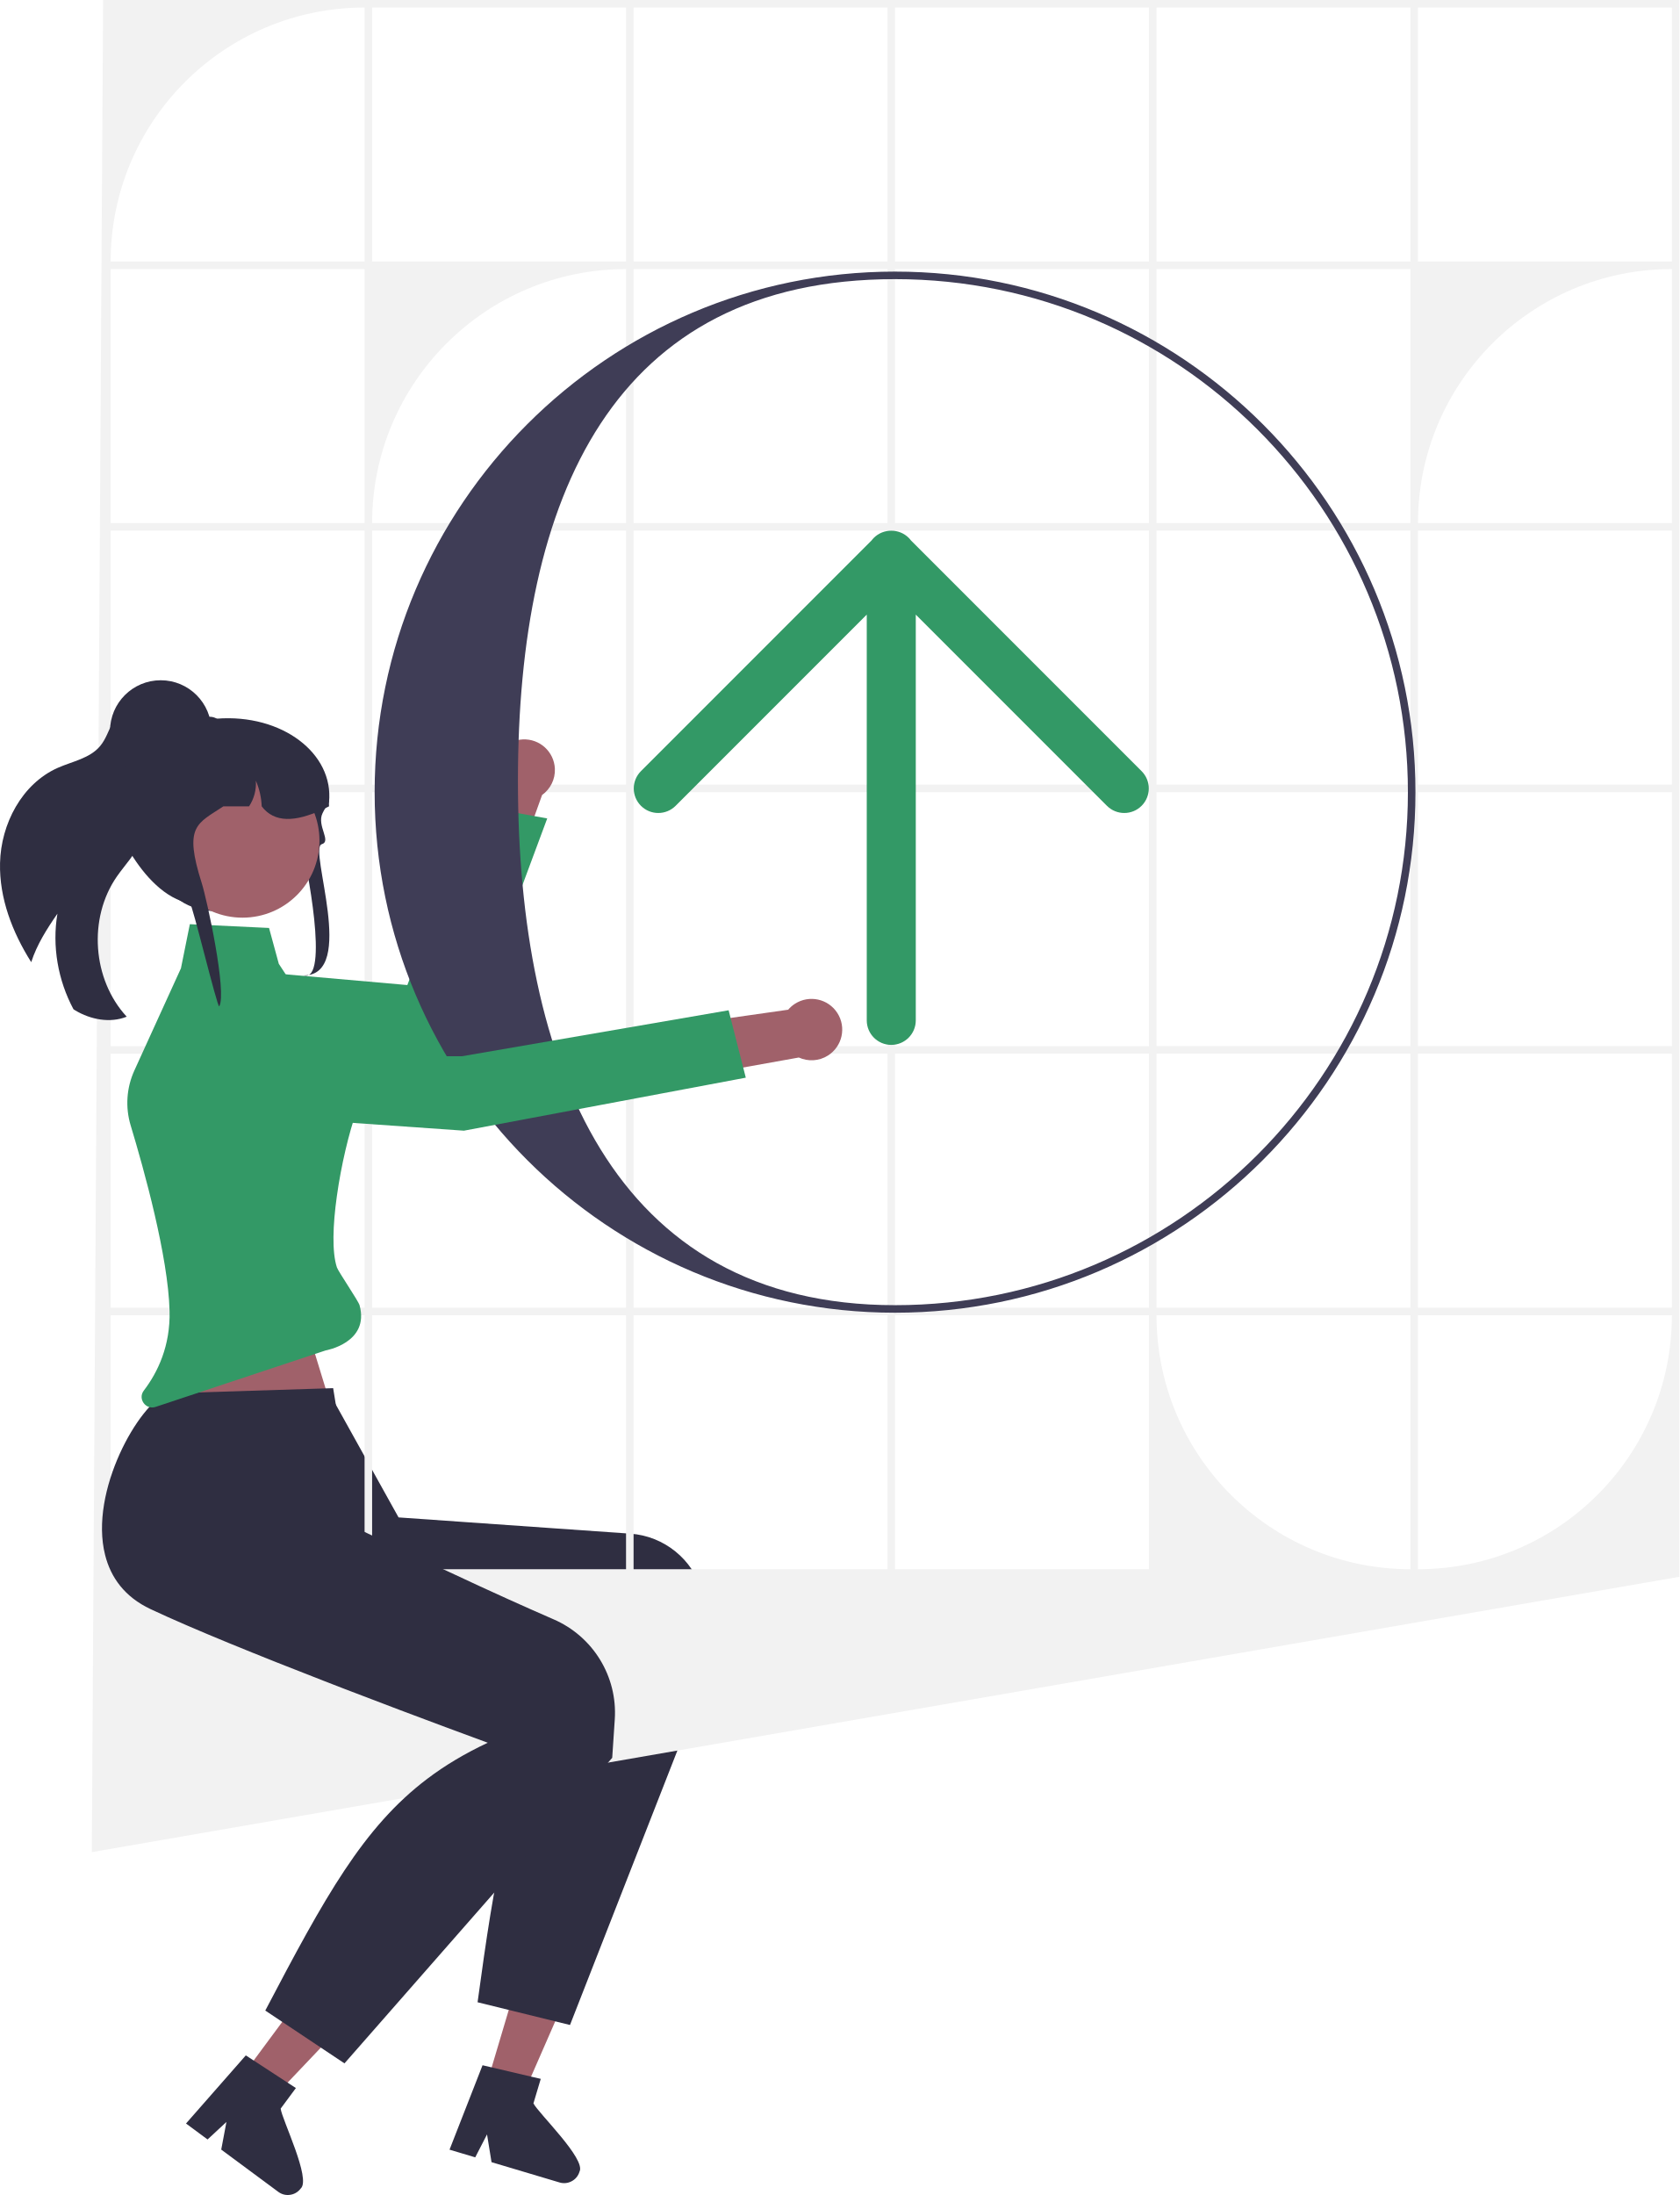
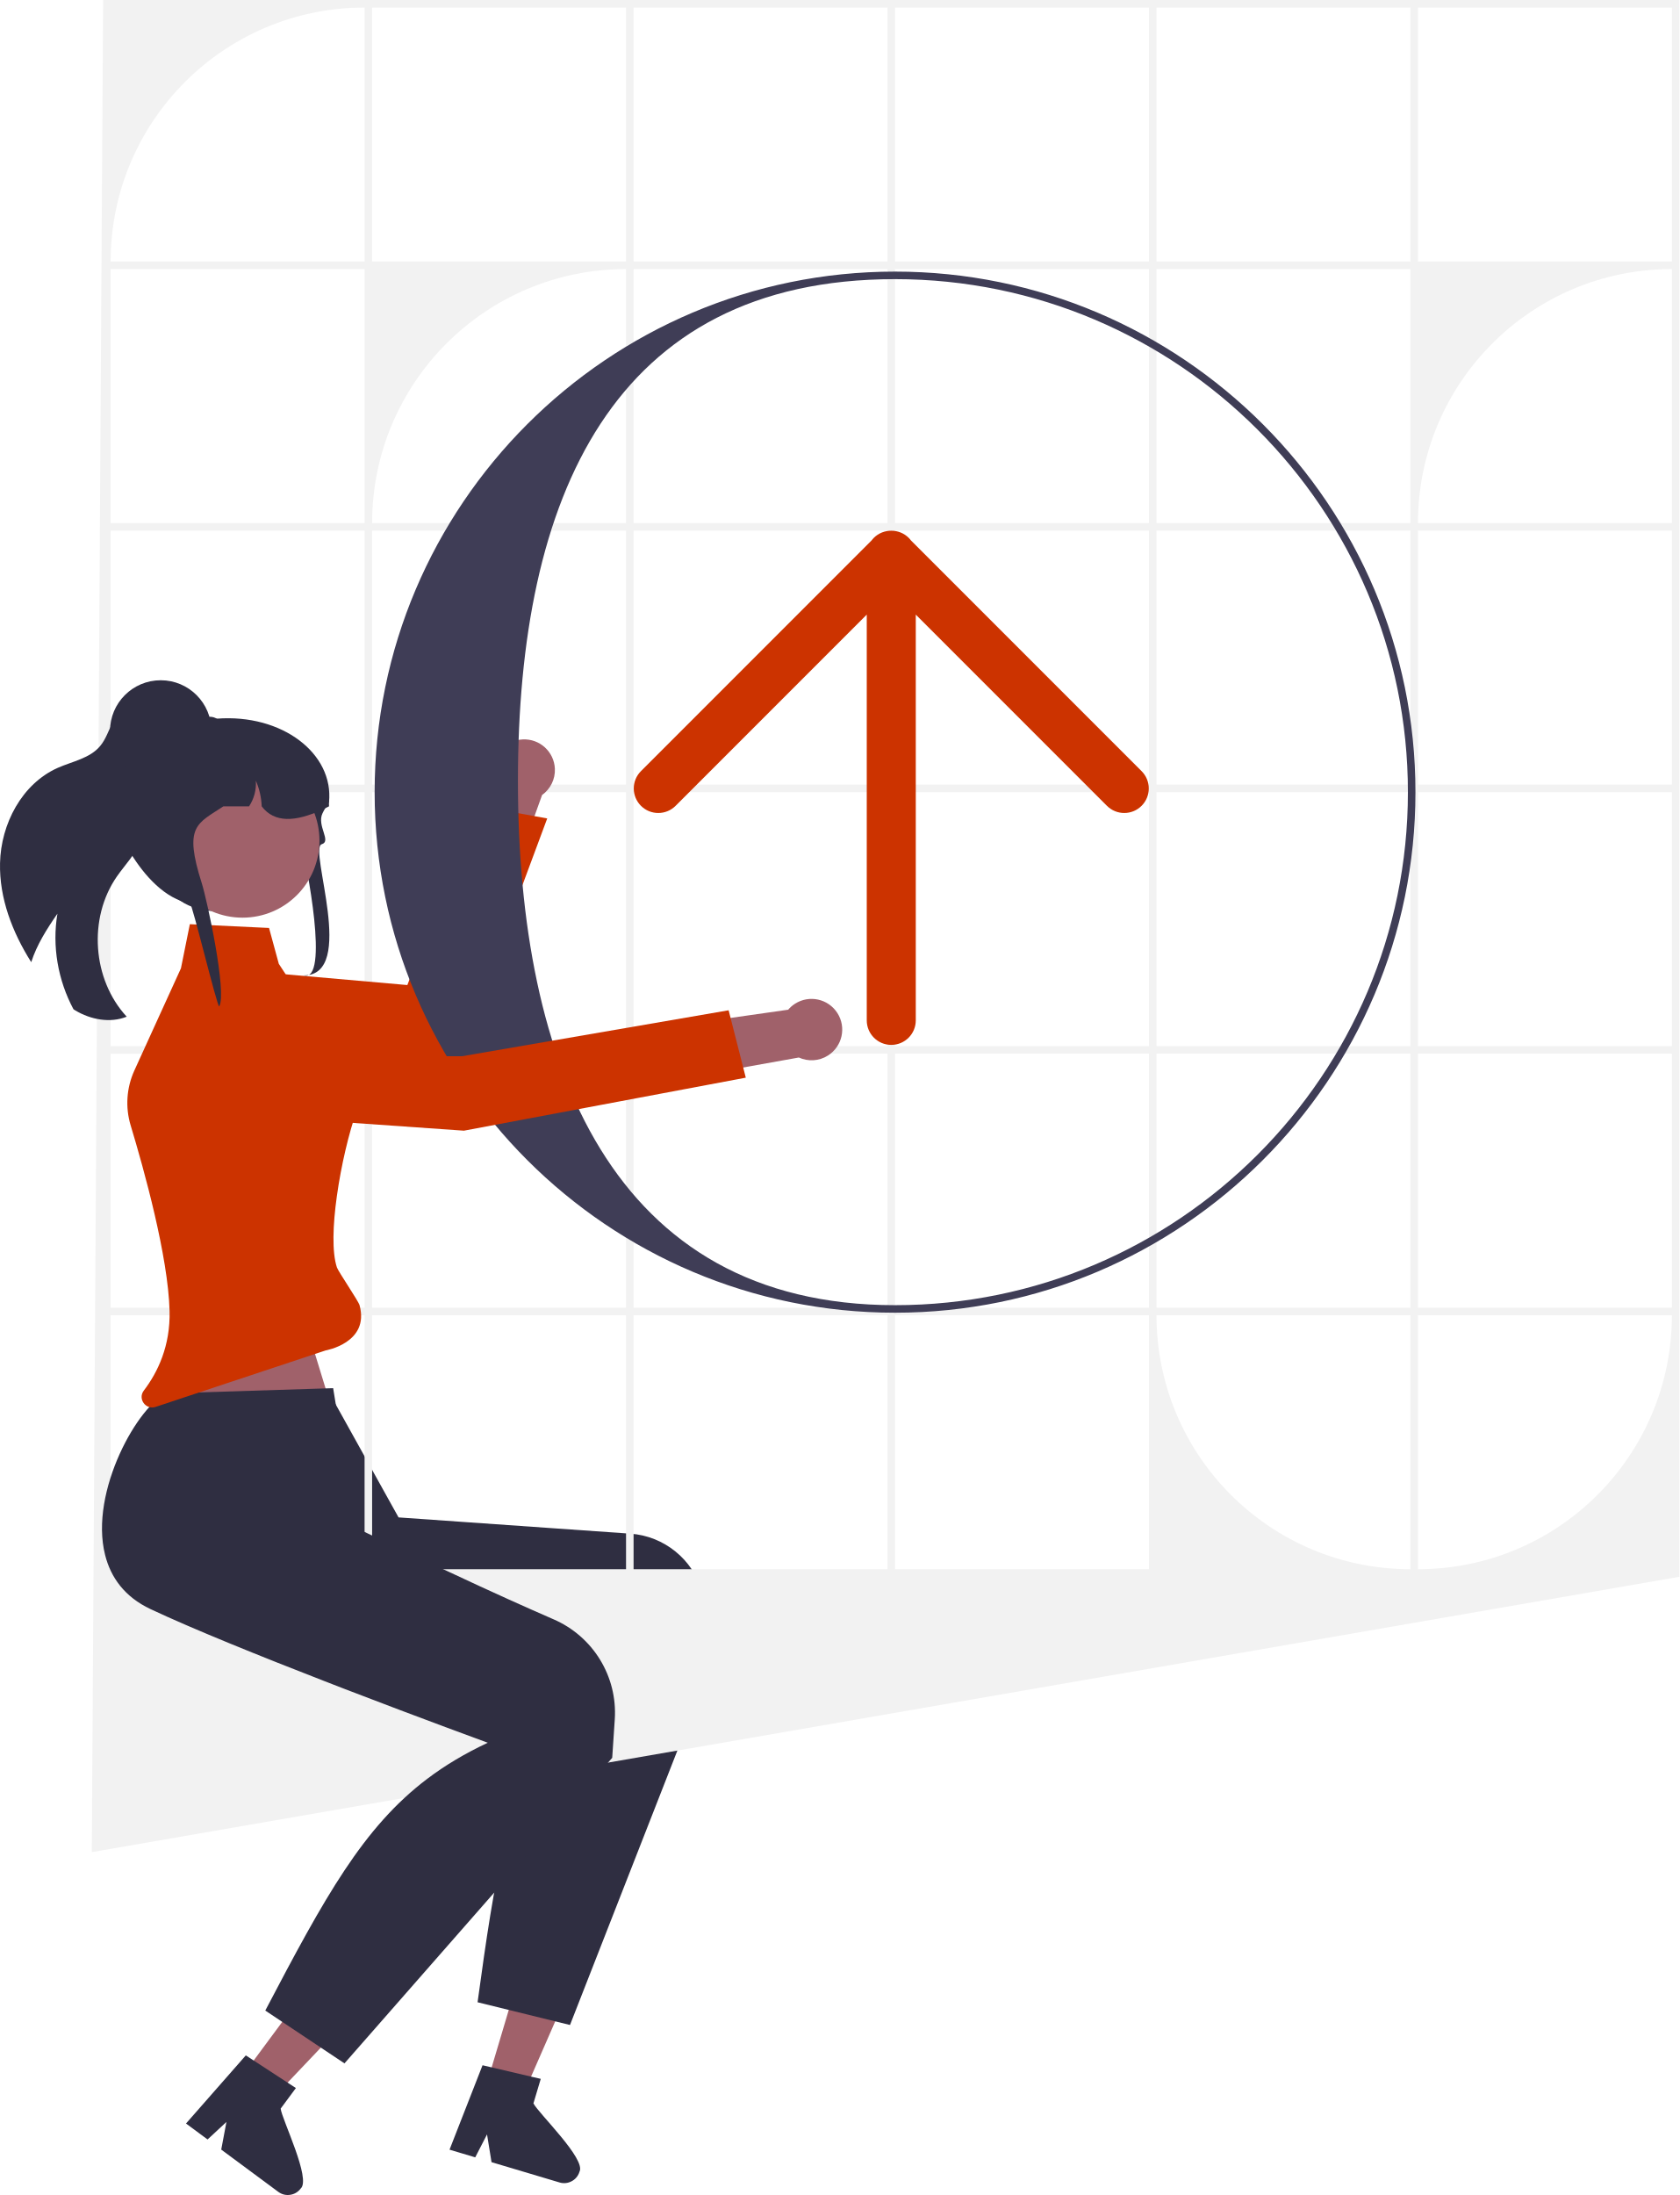
<svg xmlns="http://www.w3.org/2000/svg" width="445.344" height="581.892" viewBox="0 0 445.344 581.892">
  <g>
    <g>
      <polygon points="128.925 552.934 138.519 555.791 154.106 520.144 139.946 515.927 128.925 552.934" fill="#a0616a" />
      <path d="M140.829,550.51l-.009-.003-10.436-2.445-.009-.003-2.417-.562-8.307,21.239-.447,1.137,6.817,2.037,.561-1.098,2.567-4.981,.98,6.04,.21,1.316,18.065,5.389c1.074,.32,2.184,.188,3.119-.298,1.001-.496,1.801-1.397,2.141-2.56,1.821-3.333-10.903-15.511-12.209-18.115l1.941-6.501-2.566-.591Z" fill="#2f2e41" />
    </g>
    <path d="M190.381,436.509l-1.117,2.881-3.25,8.363-34.864,89.07-24.509-6.026c4.613-33.653,7.872-54.493,19.517-72.399,3.225-4.962,7.104-9.703,11.828-14.431,0,0-18.608-.057-40.462-.503-1.918-.04-3.868-.08-5.833-.135-18.092-.424-37.431-1.12-49.854-2.275-7.559-.702-12.777-4.313-16.198-9.392-9.791-14.463-5.128-40.861,.923-45.888l40.906-16.267,16.496,29.658,1.726,3.098,61.442,4.307c8.965,.628,16.582,6.791,19.068,15.427l4.179,14.513Z" fill="#2f2e41" />
    <path d="M27.344,0l-3,491,421-73V0H27.344ZM96.677,416H29.344v-67.333H96.677v67.333Zm0-69.333H29.344v-67.334H96.677v67.334Zm0-69.334H29.344v-67.333H96.677v67.333Zm0-69.333H29.344v-67.334H96.677v67.334Zm0-69.334H29.344V71.334H96.677v67.333Zm0-69.333H29.344v-0C29.344,32.146,59.49,2,96.677,2h0V69.334Zm69.333,346.666H98.677v-67.333h67.333v67.333Zm0-69.333H98.677v-67.334h67.333v67.334Zm0-69.334H98.677v-67.333h67.333v67.333Zm0-69.333H98.677v-67.334h67.333v67.334Zm0-69.334H98.677v-0c0-37.187,30.146-67.333,67.333-67.333h0v67.333Zm0-69.333H98.677V2h67.333V69.334Zm69.334,346.666h-67.334v-67.333h67.334v67.333Zm0-69.333h-67.334v-67.334h67.334v67.334Zm0-69.334h-67.334v-67.333h67.334v67.333Zm0-69.333h-67.334v-67.334h67.334v67.334Zm0-69.334h-67.334V71.334h67.334v67.333Zm0-69.333h-67.334V2h67.334V69.334Zm69.334,346.666h-67.334v-67.333h67.334v67.333Zm0-69.333h-67.334v-67.334h67.334v67.334Zm0-69.334h-67.334v-67.333h67.334v67.333Zm0-69.333h-67.334v-67.334h67.334v67.334Zm0-69.334h-67.334V71.334h67.334v67.333Zm0-69.333h-67.334V2h67.334V69.334Zm69.333,346.666h-0c-37.187,0-67.333-30.146-67.333-67.333v-0h67.333v67.333Zm0-69.333h-67.333v-67.334h67.333v67.334Zm0-69.334h-67.333v-67.333h67.333v67.333Zm0-69.333h-67.333v-67.334h67.333v67.334Zm0-69.334h-67.333V71.334h67.333v67.333Zm0-69.333h-67.333V2h67.333V69.334Zm2.001,346.666h-.001v-67.333h67.334v0c0,37.187-30.146,67.333-67.333,67.333Zm67.333-69.333h-67.334v-67.334h67.334v67.334Zm0-69.334h-67.334v-67.333h67.334v67.333Zm0-69.333h-67.334v-67.334h67.334v67.334Zm0-69.334h-67.334v-0c0-37.187,30.146-67.333,67.333-67.333h.001v67.333Zm0-69.333h-67.334V2h67.334V69.334Z" fill="#f2f2f2" />
    <g>
      <path d="M143.744,210.761l-8.218,22.883-13.727-2.871,9.55-23.884c-.264-.74-.427-1.53-.467-2.355-.214-4.49,3.253-8.302,7.742-8.516,4.49-.214,8.302,3.253,8.516,7.742,.136,2.863-1.228,5.446-3.396,7.001Z" fill="#a0616a" />
-       <path d="M145.11,216.968l-18.608,50.039-2.689,7.221c-2.428,6.53-9.112,10.439-16.001,9.367l-43.215-6.752-3.194-19.81,46.617,4.103,7.795-20.447,10.342-27.141,2.36,.423,13.217,2.385,3.375,.612Z" fill="#339966" />
+       <path d="M145.11,216.968l-18.608,50.039-2.689,7.221c-2.428,6.53-9.112,10.439-16.001,9.367l-43.215-6.752-3.194-19.81,46.617,4.103,7.795-20.447,10.342-27.141,2.36,.423,13.217,2.385,3.375,.612Z" fill="#c30" />
    </g>
    <g>
      <polygon points="64.24 550.328 72.285 556.284 99.09 528.085 87.215 519.294 64.24 550.328" fill="#a0616a" />
      <path d="M74.426,558.991l4.038-5.454-2.211-1.437-8.988-5.865-2.083-1.353-15.049,17.139-.807,.919,5.713,4.23,.904-.837,4.103-3.806-1.131,6.007-.251,1.32,15.146,11.214c.904,.67,1.989,.925,3.028,.789,1.118-.13,2.176-.706,2.896-1.678,2.85-2.512-4.967-18.292-5.308-21.187Z" fill="#2f2e41" />
    </g>
    <path d="M237.344,348c-76.093,0-138-61.906-138-138S161.25,72,237.344,72s138,61.907,138,138-61.907,138-138,138Zm0-274c-74.991,0-100,58.009-100,133s25.009,139,100,139,136-61.01,136-136-61.009-136-136-136Z" fill="#3f3d56" />
-     <path d="M302.724,204.428l-61.156-61.156c-.177-.234-.366-.462-.58-.675-1.281-1.281-2.965-1.914-4.644-1.902-1.679-.012-3.363,.62-4.644,1.902-.213,.213-.402,.441-.58,.675l-61.156,61.156c-2.538,2.538-2.538,6.654,0,9.192,2.538,2.538,6.654,2.538,9.192,0l50.688-50.688v107.567c0,3.59,2.91,6.5,6.5,6.5s6.5-2.91,6.5-6.5v-107.567l50.688,50.688c2.538,2.538,6.654,2.538,9.192,0,2.538-2.538,2.538-6.654,0-9.192Z" fill="#339966" />
+     <path d="M302.724,204.428l-61.156-61.156c-.177-.234-.366-.462-.58-.675-1.281-1.281-2.965-1.914-4.644-1.902-1.679-.012-3.363,.62-4.644,1.902-.213,.213-.402,.441-.58,.675l-61.156,61.156c-2.538,2.538-2.538,6.654,0,9.192,2.538,2.538,6.654,2.538,9.192,0l50.688-50.688v107.567c0,3.59,2.91,6.5,6.5,6.5s6.5-2.91,6.5-6.5v-107.567l50.688,50.688c2.538,2.538,6.654,2.538,9.192,0,2.538-2.538,2.538-6.654,0-9.192Z" fill="#c30" />
    <polygon points="78.344 342 88.202 374.15 43.344 379 59.344 338 78.344 342" fill="#a0616a" />
    <path d="M162.344,466l-2.03,2.33-5.9,6.76-63.07,71.91-21-14c15.78-30.08,25.93-48.57,42.97-61.45,4.72-3.57,9.98-6.71,16.03-9.55,0,0-17.48-6.38-37.88-14.23-1.79-.69-3.61-1.39-5.44-2.11-16.87-6.55-34.82-13.78-46.11-19.09-6.87-3.23-10.55-8.4-12.04-14.34-4.29-16.93,9.07-40.17,16.47-42.84l44-1.39,5.43,33.5,.57,3.5s16.12,7.79,33.04,15.58c2.54,1.16,5.09,2.33,7.61,3.47,4,1.8,7.9,3.54,11.52,5.11,.083,.036,.166,.072,.248,.108,10.491,4.531,17.021,15.144,16.261,26.547l-.679,10.186Z" fill="#2f2e41" />
-     <path d="M89.324,317.12c-1.07,7.64-1.32,14.86,.02,18.88,.356,1.069,5.692,8.883,6,10,2.754,9.984-9,12-9,12l-45.093,14.971c-2.597,.862-4.782-2.146-3.123-4.321,3.699-4.85,7.077-11.858,6.836-21.139-.375-14.463-6.776-37.465-10.314-49.161-1.456-4.813-1.105-9.985,.98-14.561l5.034-11.048,7.32-16.05,2.36-11.69,21,1,2.59,9.51,19.54,29.83c.79,1.21,1.31,2.56,1.54,3.95,.31,1.74,.16,3.56-.45,5.27-2.03,5.69-4.1,14.36-5.24,22.56Z" fill="#339966" />
+     <path d="M89.324,317.12c-1.07,7.64-1.32,14.86,.02,18.88,.356,1.069,5.692,8.883,6,10,2.754,9.984-9,12-9,12l-45.093,14.971c-2.597,.862-4.782-2.146-3.123-4.321,3.699-4.85,7.077-11.858,6.836-21.139-.375-14.463-6.776-37.465-10.314-49.161-1.456-4.813-1.105-9.985,.98-14.561l5.034-11.048,7.32-16.05,2.36-11.69,21,1,2.59,9.51,19.54,29.83c.79,1.21,1.31,2.56,1.54,3.95,.31,1.74,.16,3.56-.45,5.27-2.03,5.69-4.1,14.36-5.24,22.56Z" fill="#c30" />
    <g>
      <path d="M211.828,280.346l-23.932,4.288-4.357-13.33,25.464-3.633c.509-.598,1.113-1.133,1.809-1.579,3.785-2.424,8.818-1.321,11.242,2.464,2.424,3.785,1.321,8.818-2.464,11.242-2.414,1.546-5.333,1.652-7.762,.548Z" fill="#a0616a" />
-       <path d="M51.529,280.183l3.034,3.26c7.358,7.905,17.443,12.722,28.216,13.478l40.243,2.822,74.745-14.052-4.551-17.869-70.659,12.177-71.028,.183Z" fill="#339966" />
+       <path d="M51.529,280.183l3.034,3.26c7.358,7.905,17.443,12.722,28.216,13.478l40.243,2.822,74.745-14.052-4.551-17.869-70.659,12.177-71.028,.183Z" fill="#c30" />
    </g>
  </g>
  <g>
    <path d="M.01,228.798c-.217,9.32,3.266,18.345,8.27,26.271,1.487-4.627,4.159-8.839,6.947-12.854-1.455,8.6,.138,17.655,4.258,25.34,.154,.108,.299,.205,.456,.292,4.079,2.453,9.249,3.447,13.662,1.675-9.116-9.827-10.276-26.108-2.633-37.13,2.164-3.128,4.962-5.894,6.303-9.453,2.116-5.679,.082-11.932-1.201-17.853-1.2-5.511-1.41-12.068,2.287-16.107-.759-1.085-2.201-1.835-3.561-1.639-2.279,.322-3.939,2.303-4.995,4.344-1.057,2.041-1.754,4.302-3.226,6.065-2.727,3.299-7.372,4.079-11.286,5.817C5.811,207.789,.237,218.427,.01,228.798Z" fill="#2f2e41" />
    <path d="M79.797,223.469c-.542-1.896,3.192,9.693,1.39,9.902-8.205,.941-19.469,5.842-25.184,8.128-.257-.03-.515-.06-.765-.097-.613-.067-1.211-.164-1.802-.276-13.307-2.518-18.424-22.959-18.424-23.146,0-.919,2.205-26.158,5.68-26.532,.901-.097,1.817-.149,2.748-.149h8.622c1.832-.389,3.648-.657,5.412-.784h.015c17.357-1.322,31.042,9.257,29.763,22.129-.008,.015-.023,.03-.03,.045-.371,.553-.696,1.076-.984,1.576-.28,.471-.515,.919-.719,1.345-1.582,3.287,2.485,7.424-.212,8.196-3.586,1.027,9.432,34.778-4.763,34.778,6.905,1.963,.747-29.885-.747-35.114Z" fill="#2f2e41" />
    <circle cx="64.303" cy="222.86" r="20.413" fill="#a0616a" />
    <path d="M87.252,213.757c-.341,.179-.674,.344-1.014,.508-.356,.172-.712,.344-1.067,.501-6.835,3.101-12.399,3.444-15.775-1.009-.091-2.331-.613-4.647-1.552-6.799,.174,2.383-.477,4.811-1.802,6.799h-6.797c-7.002,4.647-10.597,5.133-5.738,20.389,1.355,4.251,6.742,28.988,4.623,32.656-.613-.067-7.136-27.162-7.726-27.274-13.307-2.518-21.762-24.441-20.68-25.681,0-3.646,.848-7.09,2.369-10.168,1.968-3.997,5.064-7.359,8.887-9.668,2.256-1.098,4.633-1.987,7.1-2.667,.061-.015,.114-.03,.174-.045,.749-.202,1.514-.389,2.278-.545,1.567-.329,3.156-.575,4.784-.725,.114-.007,.227-.015,.333-.015,.666,0,1.287,.187,1.824,.501,.008,0,.008,.007,.015,.007,.394,.232,.742,.538,1.014,.904,.469,.598,.742,1.345,.742,2.159h7.569c.28,0,.56,.007,.84,.022,10.544,.418,19.022,8.711,19.567,19.081,.023,.359,.03,.71,.03,1.068Z" fill="#2f2e41" />
    <path d="M56.069,193.783c0,7.427-6.021,13.448-13.448,13.448-7.427,0-13.448-6.021-13.448-13.448s6.021-13.448,13.448-13.448c7.427,0,13.448,6.021,13.448,13.448Z" fill="#2f2e41" />
  </g>
</svg>
